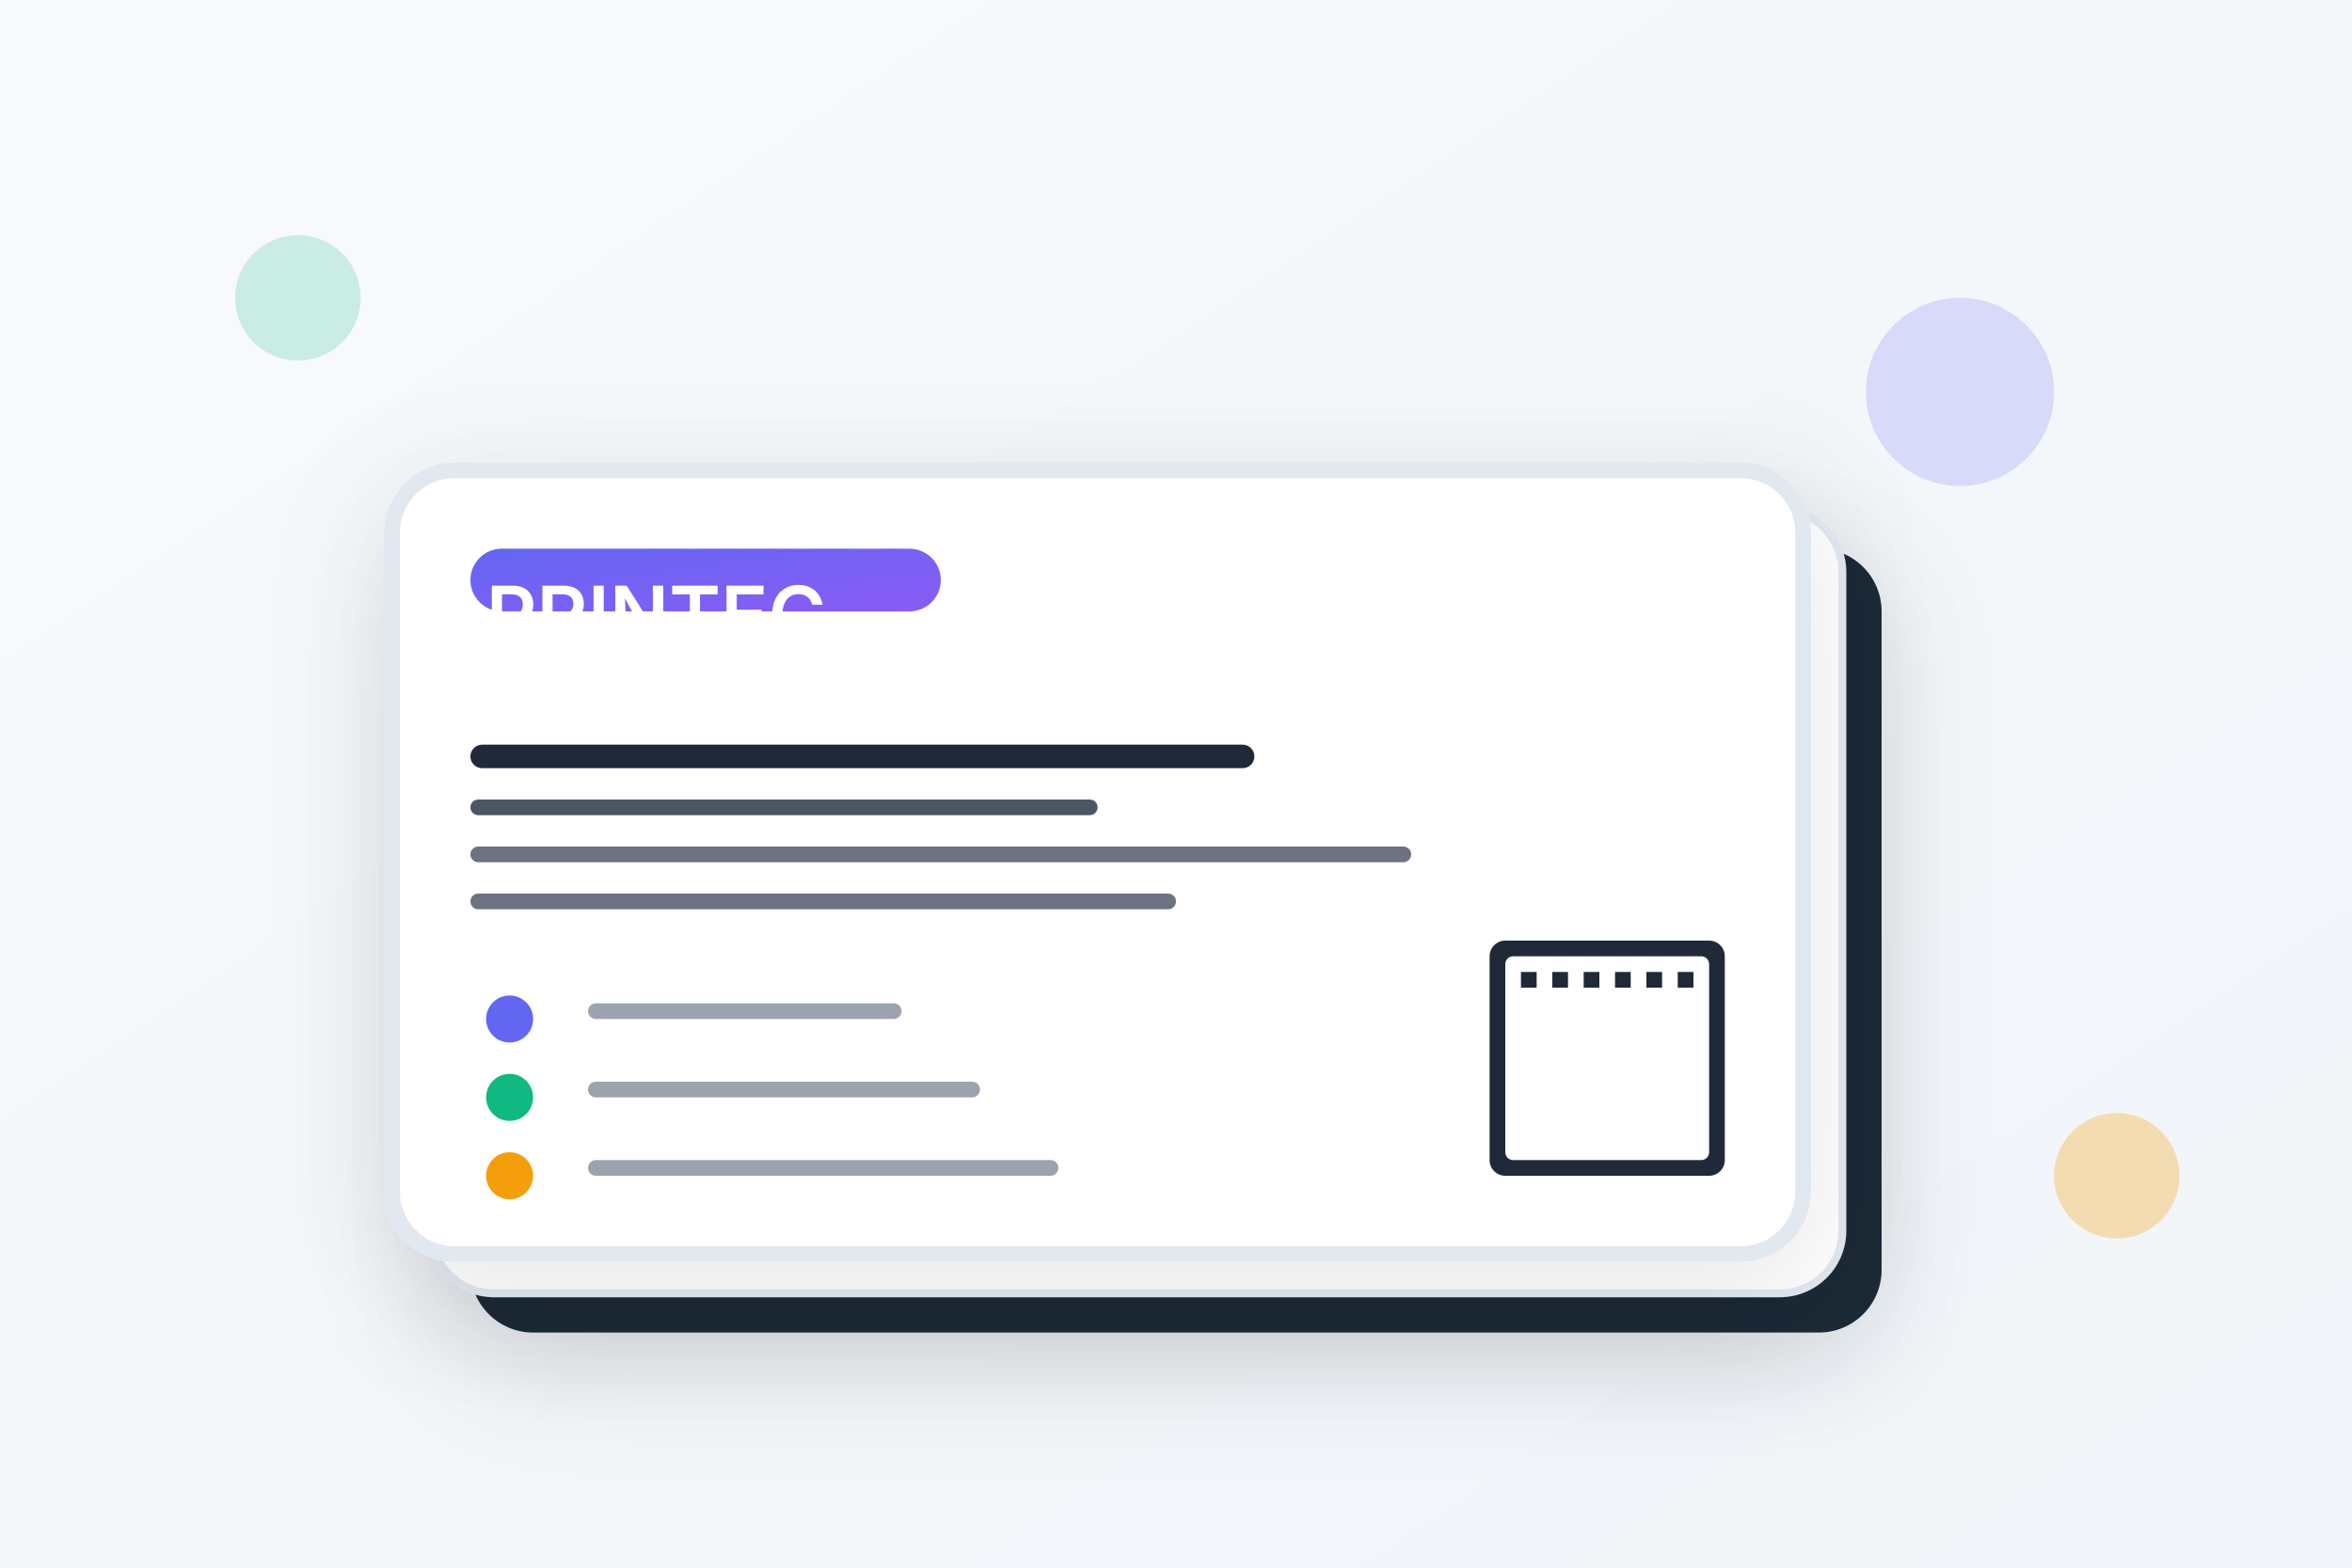
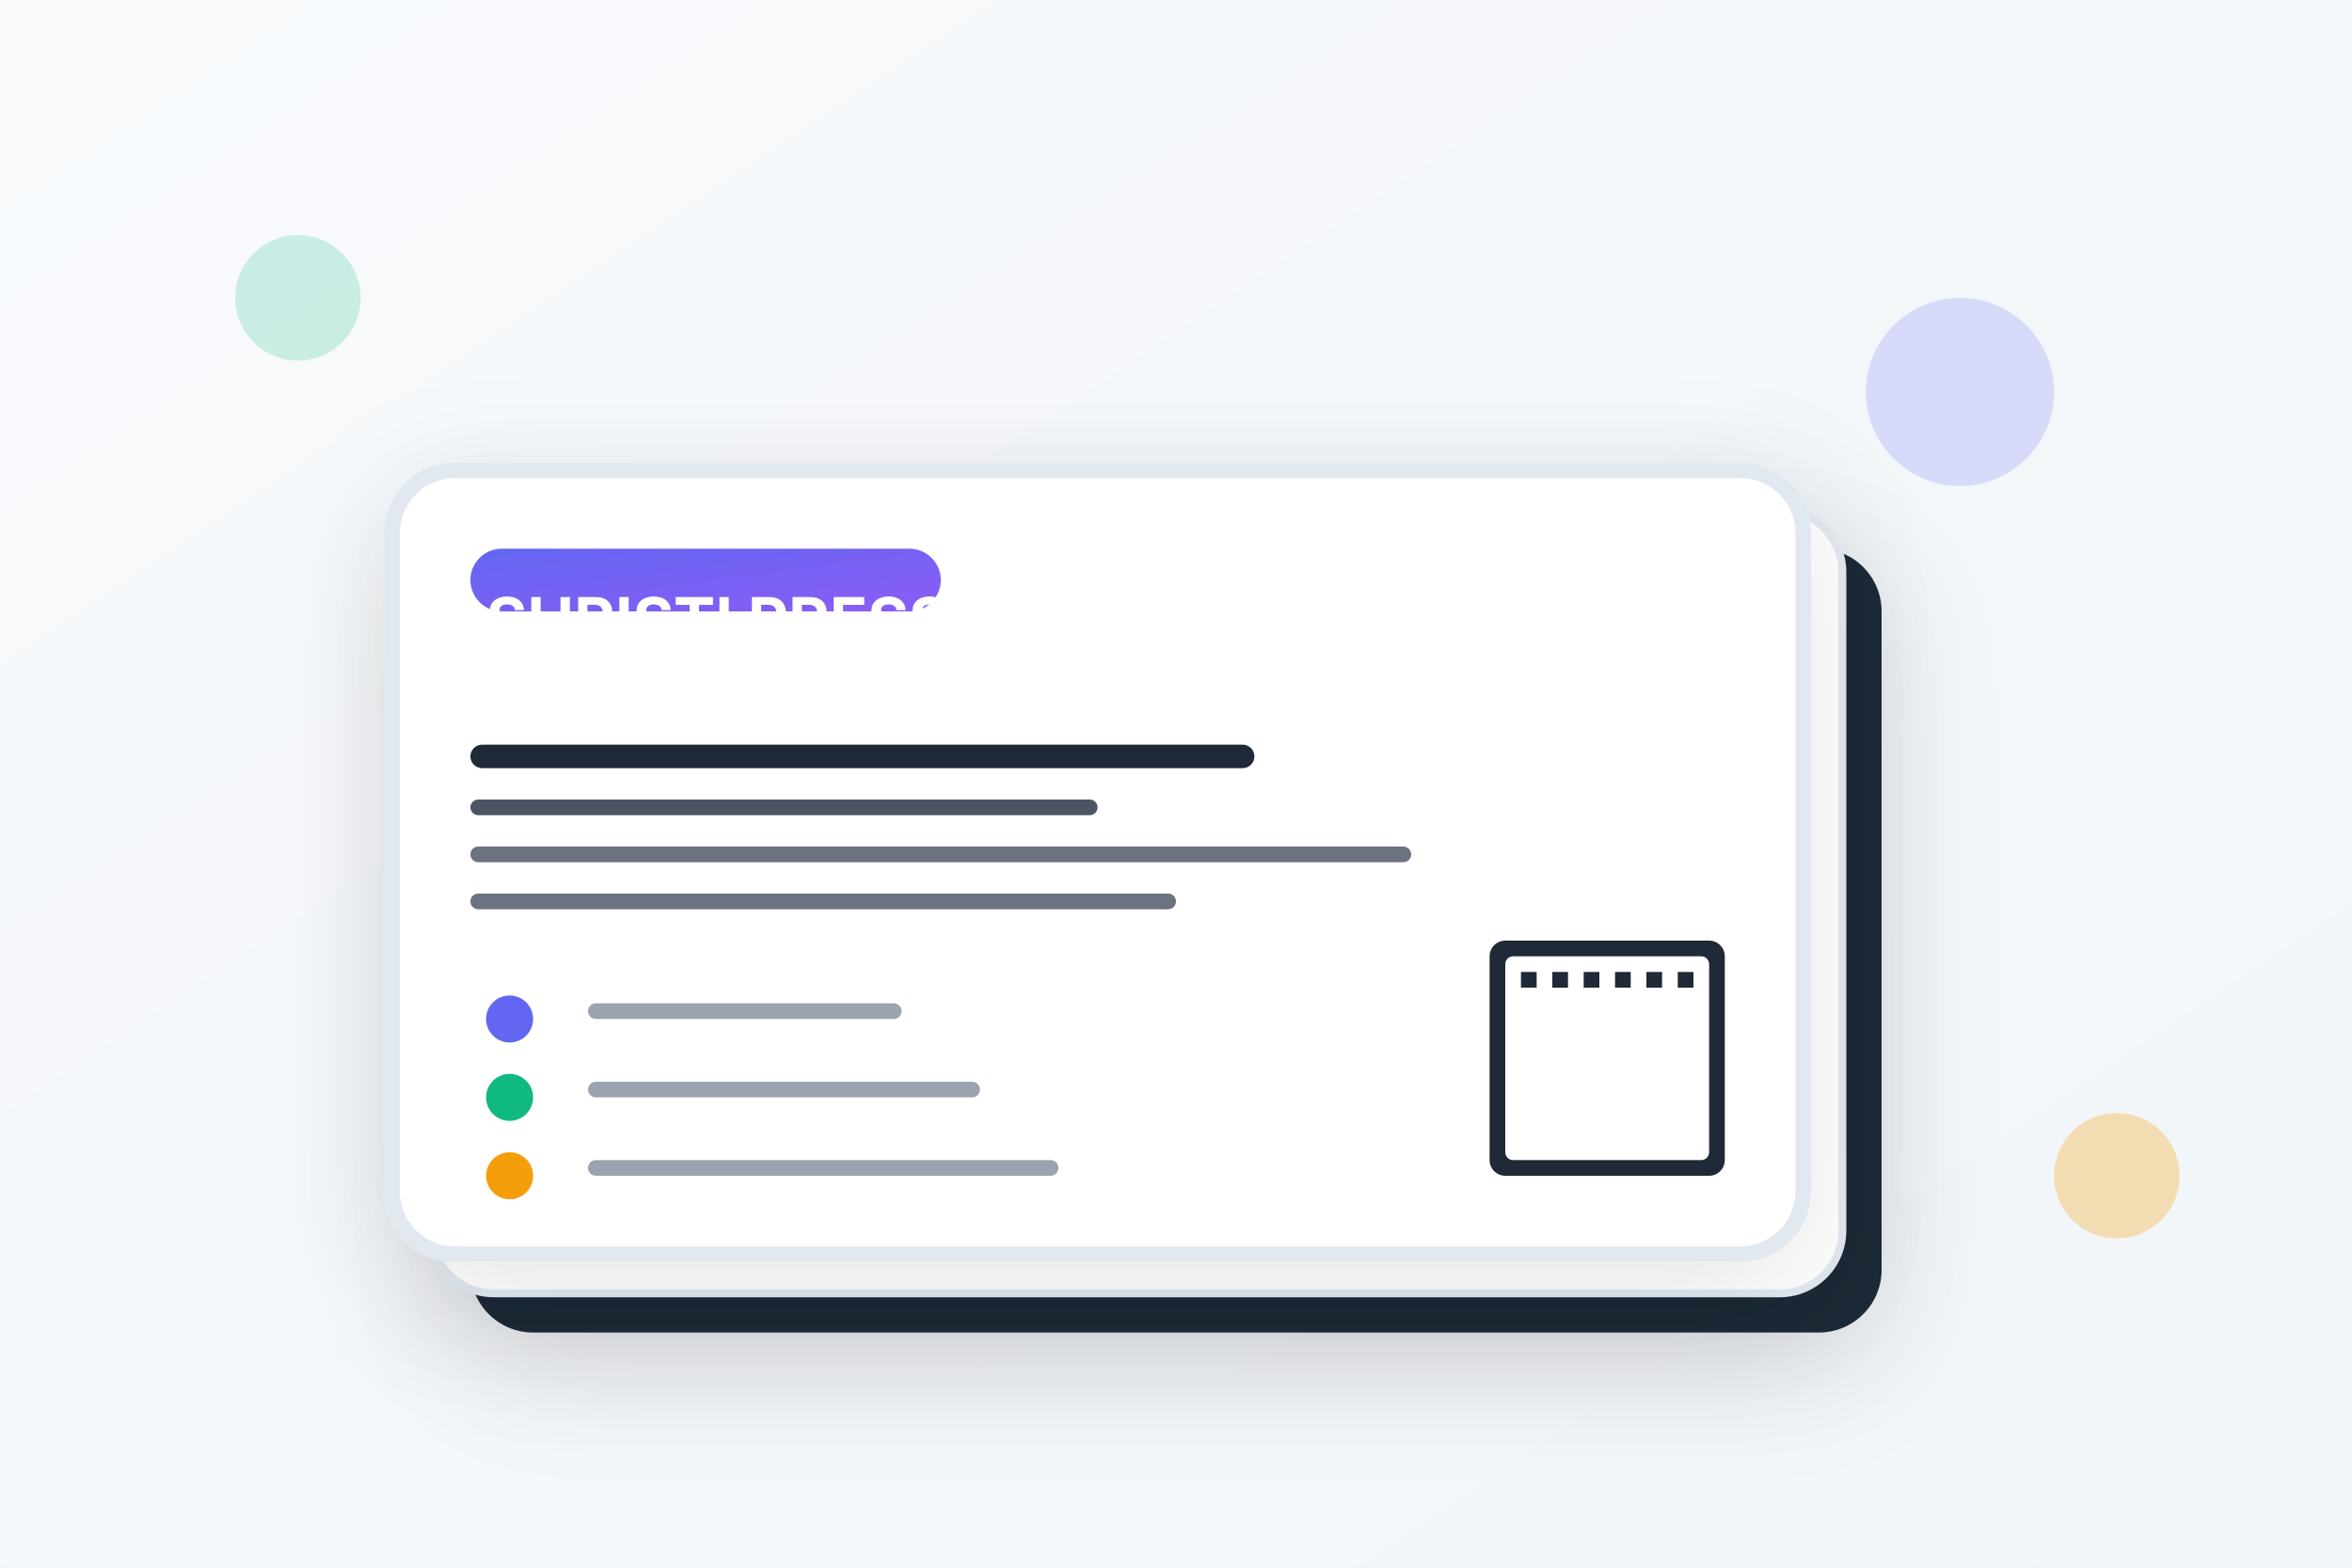
<svg xmlns="http://www.w3.org/2000/svg" width="300" height="200" viewBox="0 0 300 200" fill="none">
  <rect width="300" height="200" fill="url(#bgGradient)" />
  <g transform="translate(50, 60)">
    <rect x="10" y="10" width="180" height="100" fill="#1f2937" rx="8" filter="url(#shadow)" />
    <rect x="20" y="20" width="60" height="4" fill="#6366f1" rx="2" />
    <rect x="20" y="30" width="40" height="3" fill="#94a3b8" rx="1.5" />
    <rect x="20" y="38" width="80" height="2" fill="#64748b" rx="1" />
    <rect x="20" y="44" width="50" height="2" fill="#64748b" rx="1" />
    <rect x="5" y="5" width="180" height="100" fill="white" rx="8" stroke="#e2e8f0" stroke-width="1" filter="url(#shadow)" />
    <rect x="15" y="15" width="50" height="6" fill="#f59e0b" rx="3" />
    <rect x="15" y="28" width="80" height="3" fill="#374151" rx="1.5" />
    <rect x="15" y="35" width="60" height="2" fill="#6b7280" rx="1" />
    <rect x="15" y="41" width="100" height="2" fill="#9ca3af" rx="1" />
    <rect x="15" y="47" width="70" height="2" fill="#9ca3af" rx="1" />
    <circle cx="140" cy="35" r="15" fill="url(#logoGrad)" />
    <rect x="133" y="31" width="14" height="2" fill="white" rx="1" />
    <rect x="133" y="35" width="14" height="2" fill="white" rx="1" />
    <rect x="133" y="39" width="10" height="2" fill="white" rx="1" />
    <rect x="0" y="0" width="180" height="100" fill="white" rx="8" stroke="#e2e8f0" stroke-width="2" filter="url(#shadow)" />
    <rect x="10" y="10" width="60" height="8" fill="url(#brandGrad)" rx="4" />
-     <text x="12" y="22" font-family="Inter" font-size="10" font-weight="600" fill="white">PRINTEC</text>
+     <text x="12" y="22" font-family="Inter" font-size="8" font-weight="700" fill="white">SHRISTI PRESS</text>
    <rect x="10" y="35" width="100" height="3" fill="#1f2937" rx="1.5" />
    <rect x="10" y="42" width="80" height="2" fill="#4b5563" rx="1" />
    <rect x="10" y="48" width="120" height="2" fill="#6b7280" rx="1" />
    <rect x="10" y="54" width="90" height="2" fill="#6b7280" rx="1" />
    <circle cx="15" cy="70" r="3" fill="#6366f1" />
    <rect x="25" y="68" width="40" height="2" fill="#9ca3af" rx="1" />
    <circle cx="15" cy="80" r="3" fill="#10b981" />
    <rect x="25" y="78" width="50" height="2" fill="#9ca3af" rx="1" />
    <circle cx="15" cy="90" r="3" fill="#f59e0b" />
    <rect x="25" y="88" width="60" height="2" fill="#9ca3af" rx="1" />
    <rect x="140" y="60" width="30" height="30" fill="#1f2937" rx="2" />
    <rect x="142" y="62" width="26" height="26" fill="white" rx="1" />
    <rect x="144" y="64" width="2" height="2" fill="#1f2937" />
    <rect x="148" y="64" width="2" height="2" fill="#1f2937" />
    <rect x="152" y="64" width="2" height="2" fill="#1f2937" />
    <rect x="156" y="64" width="2" height="2" fill="#1f2937" />
    <rect x="160" y="64" width="2" height="2" fill="#1f2937" />
    <rect x="164" y="64" width="2" height="2" fill="#1f2937" />
  </g>
  <circle cx="250" cy="50" r="12" fill="#6366f1" opacity="0.2" />
  <circle cx="270" cy="150" r="8" fill="#f59e0b" opacity="0.3" />
  <rect x="30" y="30" width="16" height="16" fill="#10b981" opacity="0.2" rx="8" />
  <defs>
    <linearGradient id="bgGradient" x1="0%" y1="0%" x2="100%" y2="100%">
      <stop offset="0%" style="stop-color:#f8fafc;stop-opacity:1" />
      <stop offset="100%" style="stop-color:#f1f5f9;stop-opacity:1" />
    </linearGradient>
    <linearGradient id="brandGrad" x1="0%" y1="0%" x2="100%" y2="100%">
      <stop offset="0%" style="stop-color:#6366f1;stop-opacity:1" />
      <stop offset="100%" style="stop-color:#8b5cf6;stop-opacity:1" />
    </linearGradient>
    <linearGradient id="logoGrad" x1="0%" y1="0%" x2="100%" y2="100%">
      <stop offset="0%" style="stop-color:#f59e0b;stop-opacity:1" />
      <stop offset="100%" style="stop-color:#ef4444;stop-opacity:1" />
    </linearGradient>
    <filter id="shadow" x="-20%" y="-20%" width="140%" height="140%">
      <feDropShadow dx="0" dy="4" stdDeviation="8" flood-color="#000000" flood-opacity="0.1" />
    </filter>
  </defs>
</svg>
